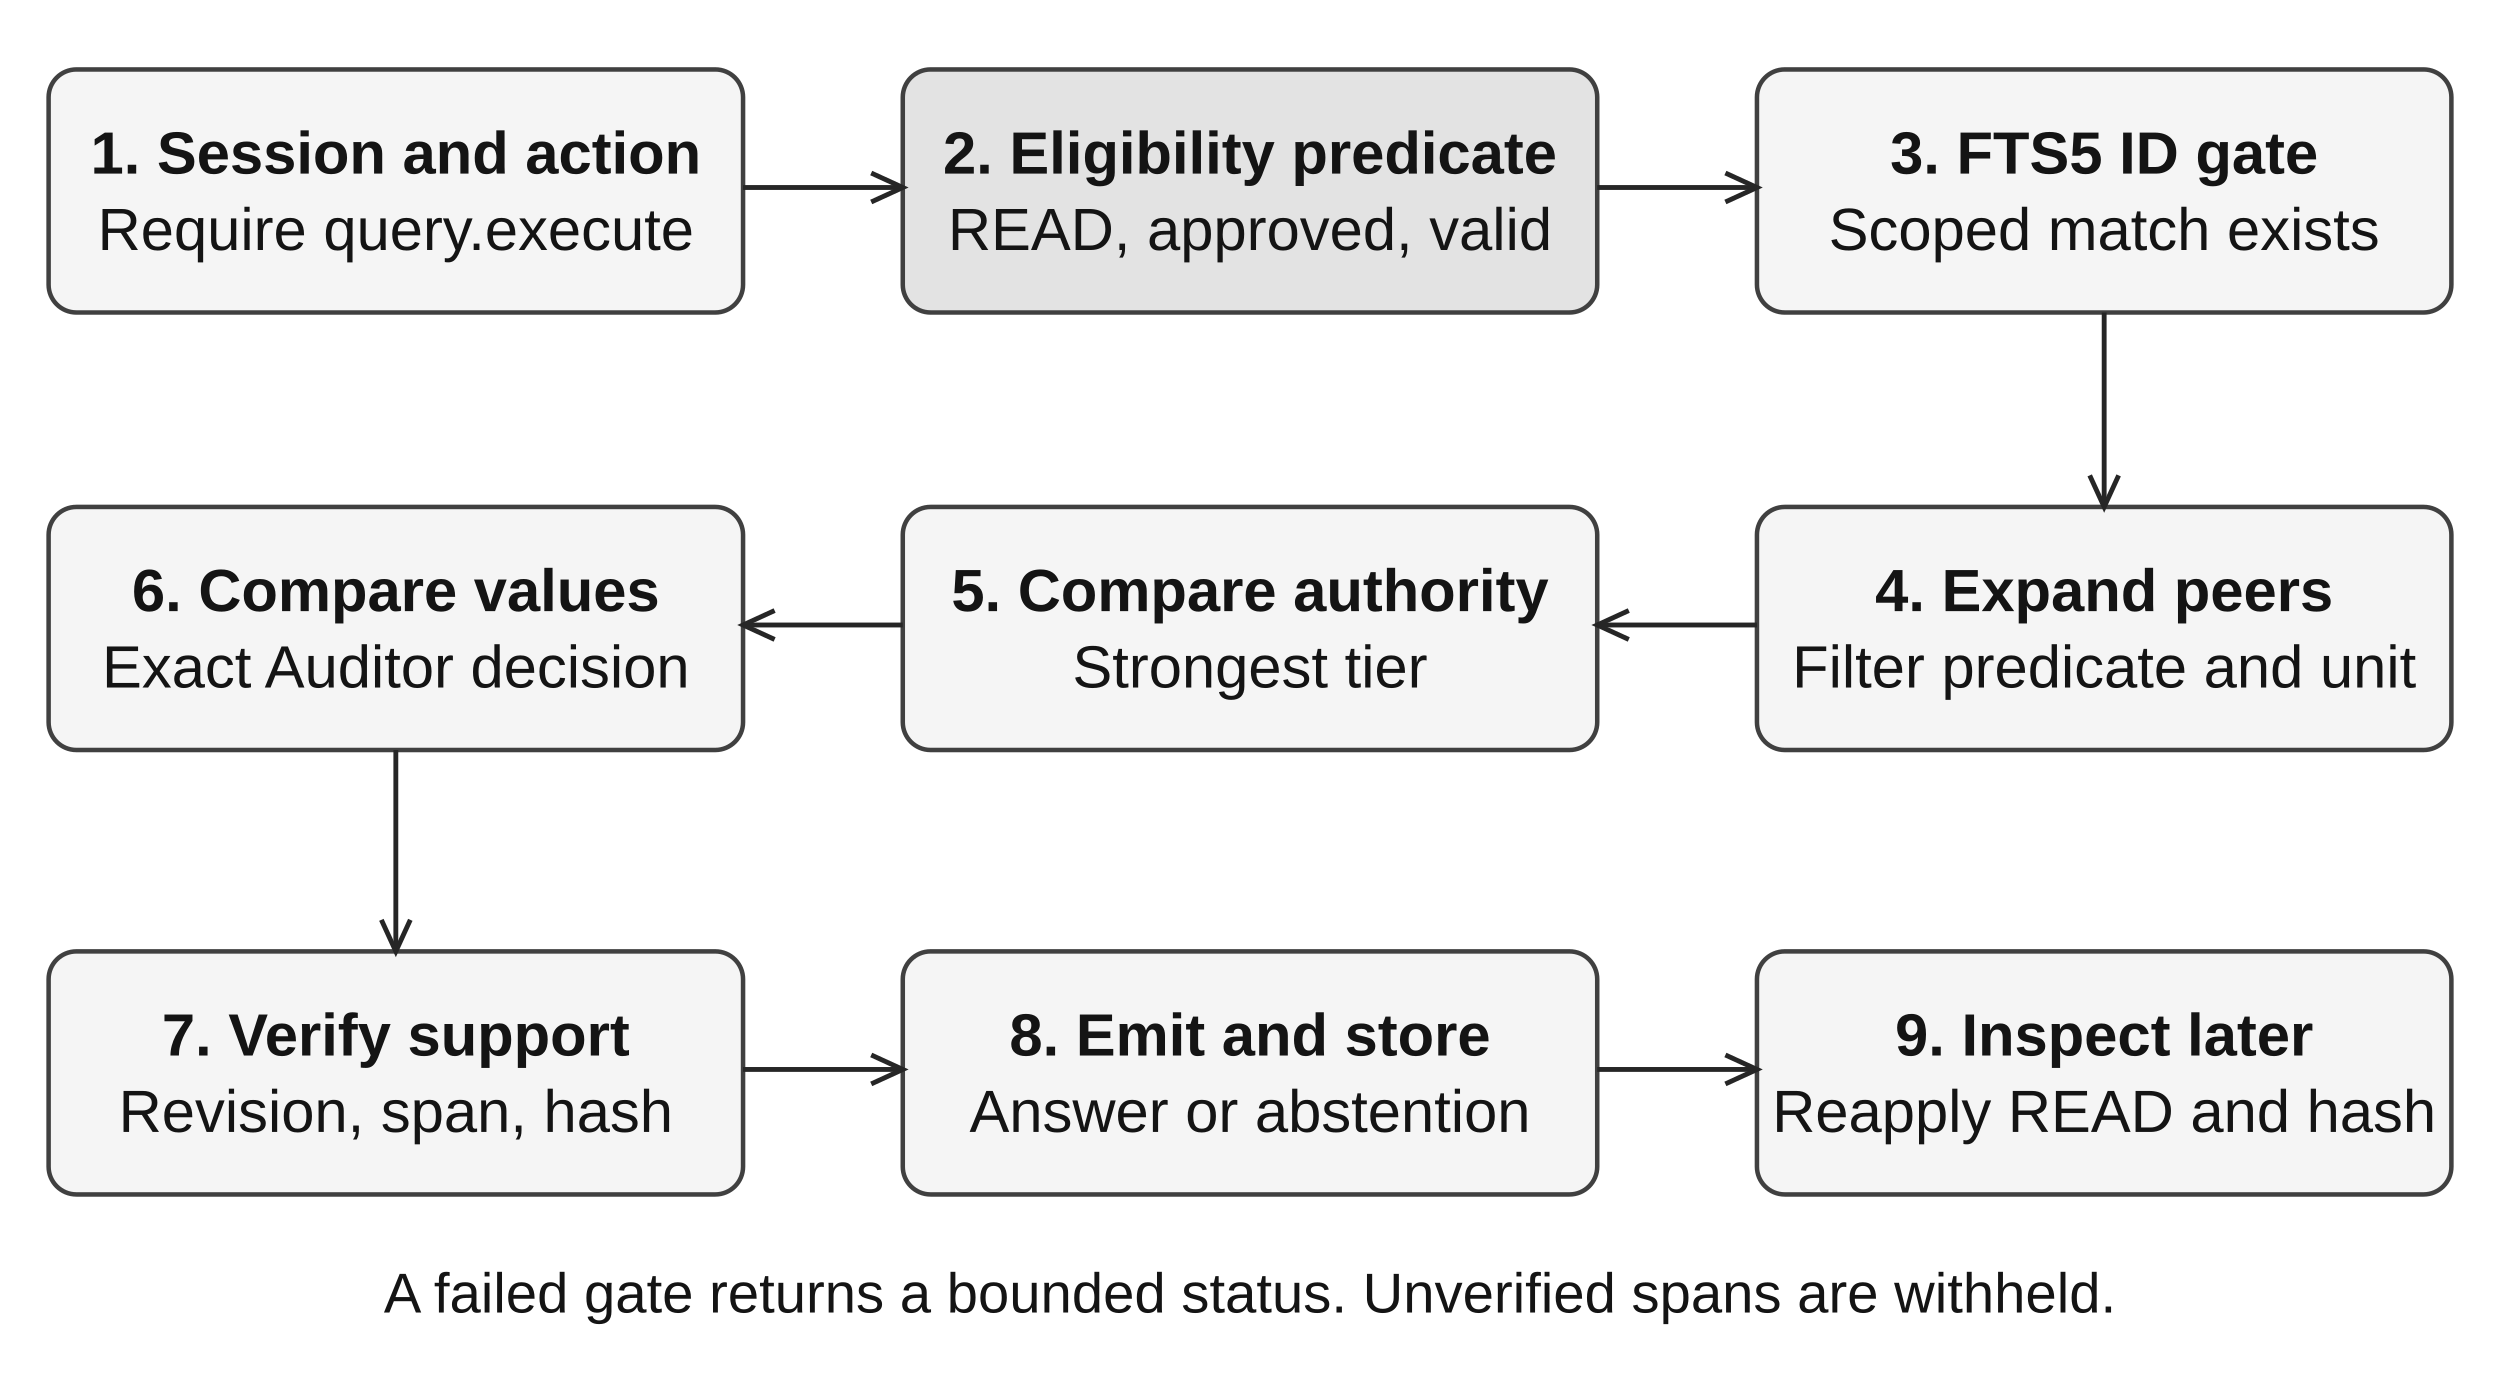
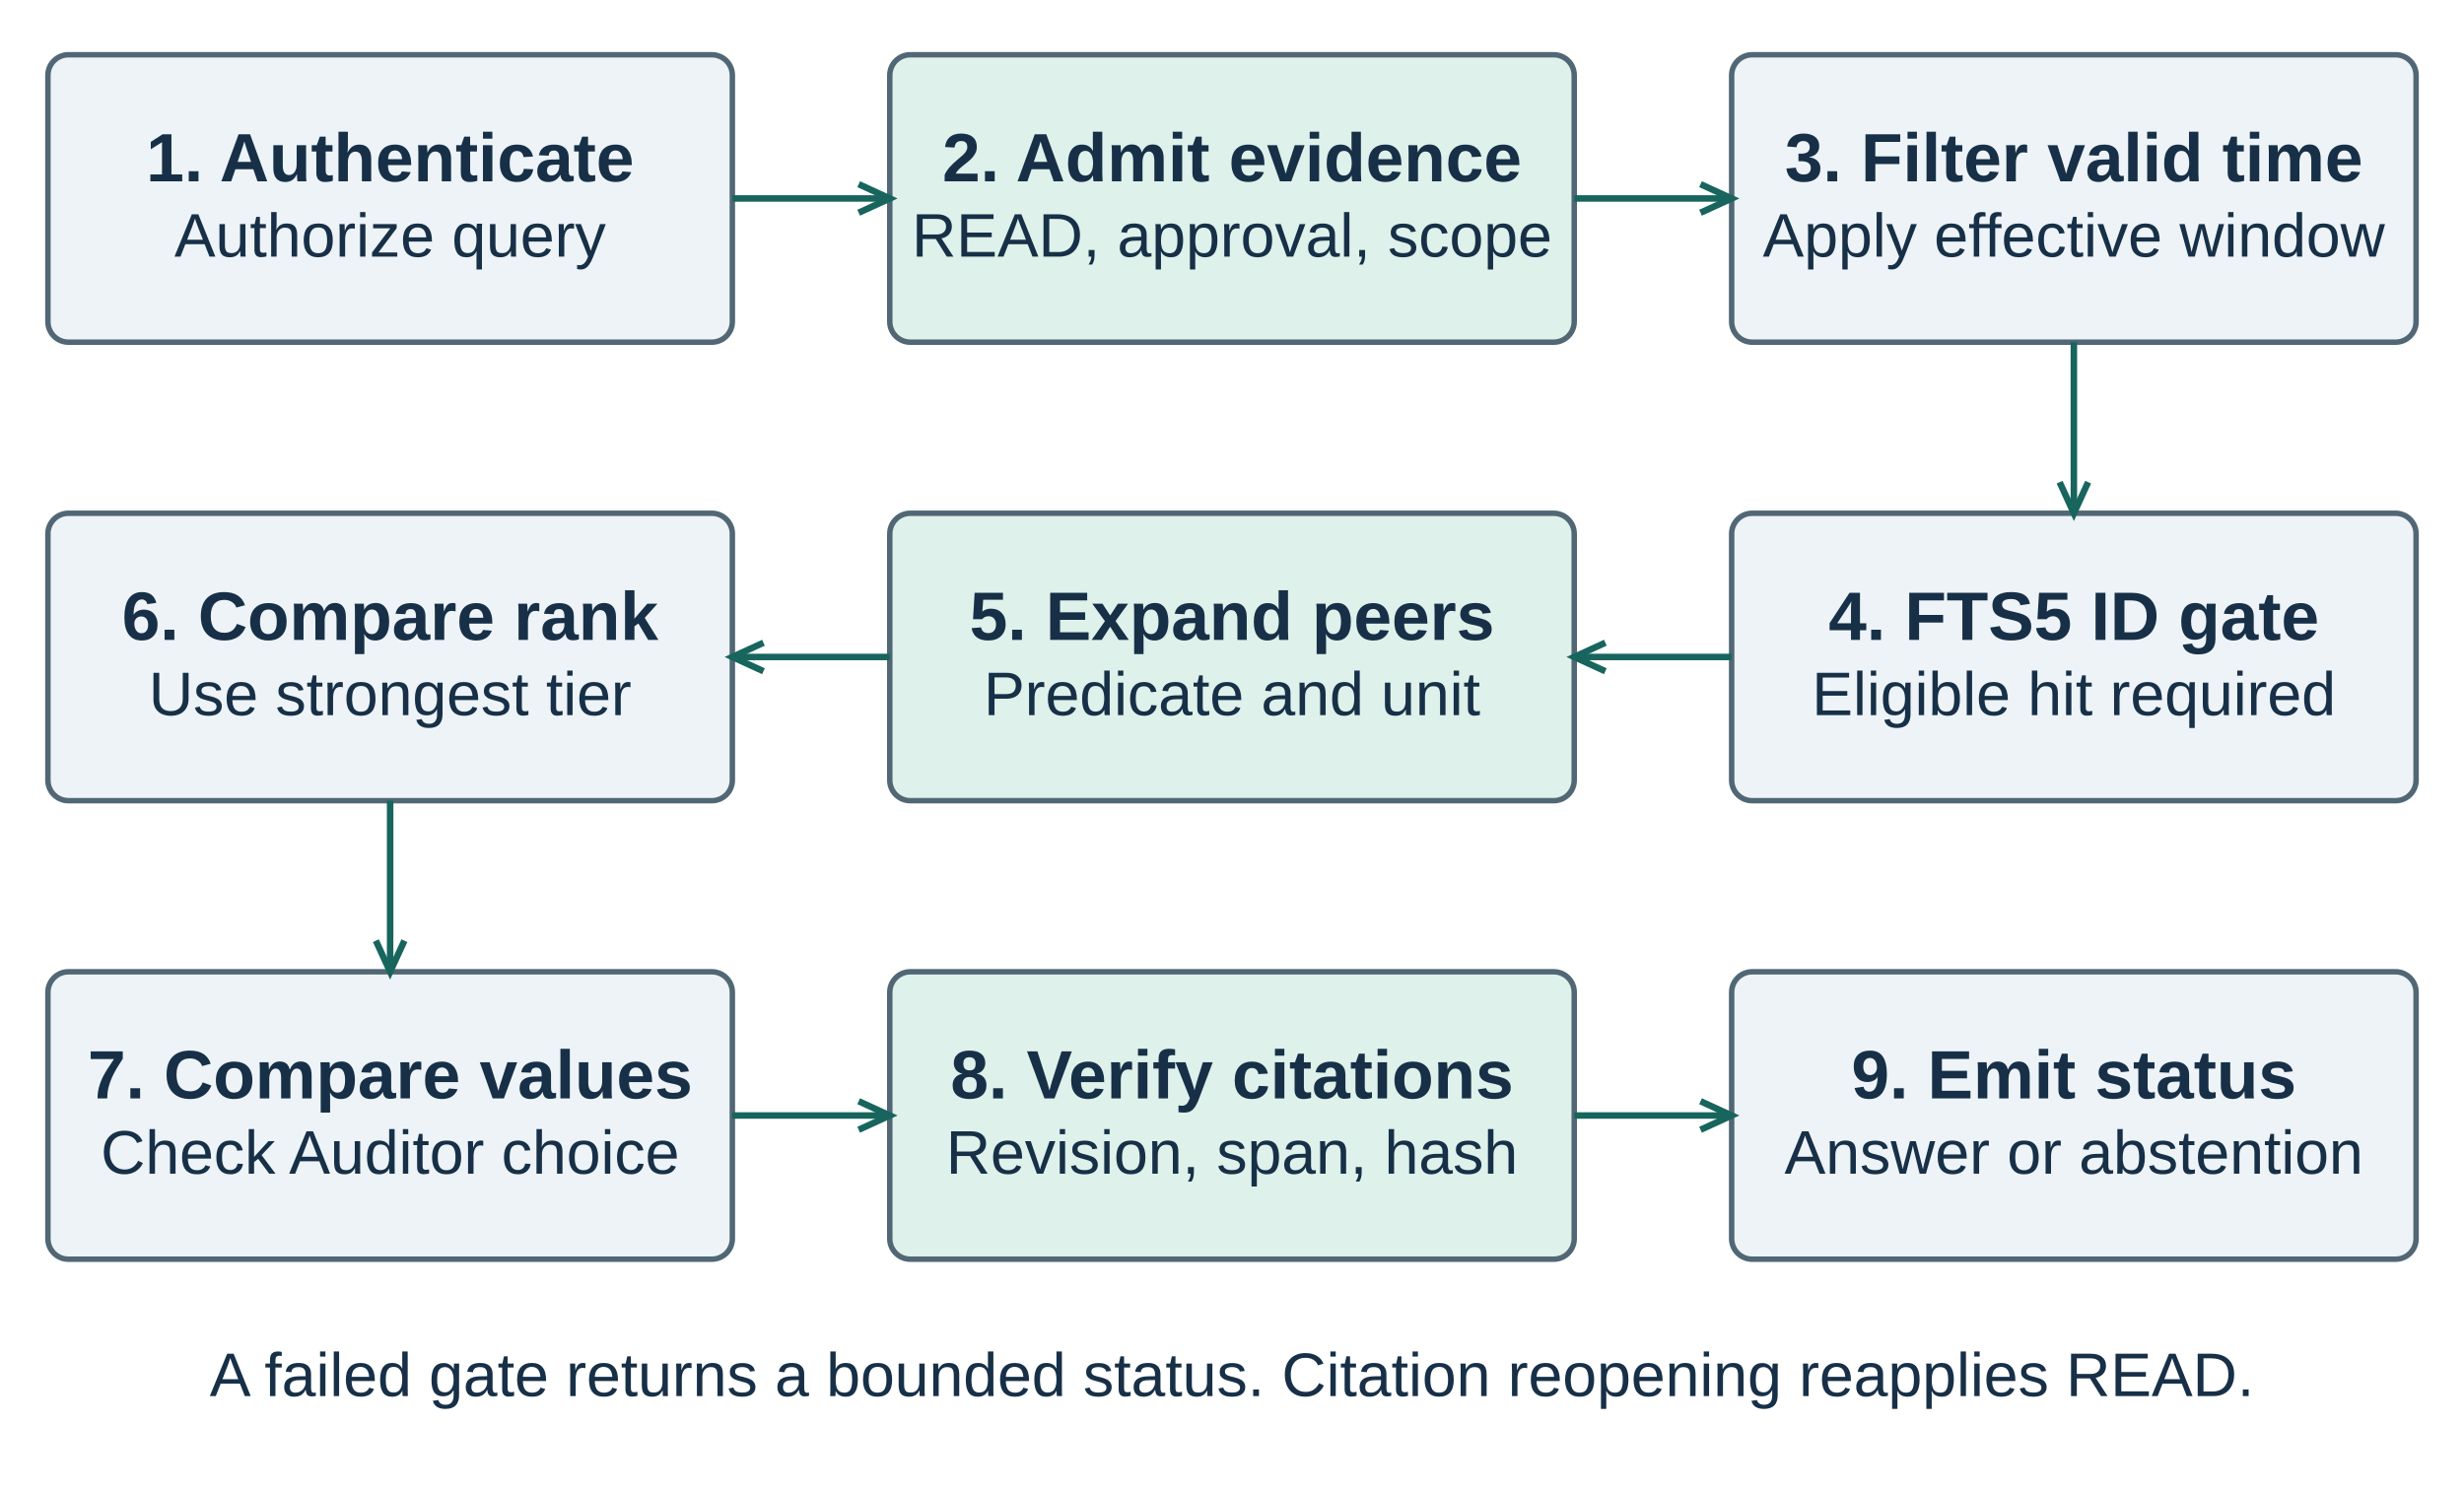
- <svg xmlns="http://www.w3.org/2000/svg" width="360" height="198" viewBox="0 0 360 198" role="img">
-   <rect x="7" y="10" width="100" height="35" rx="4" fill="rgb(245,245,245)" stroke="#404040" stroke-width=".65" />
-   <text x="57.0" y="25.0" fill="#141414" text-anchor="middle" font-family="Arial,sans-serif" font-size="8.6" font-weight="700">1. Session and action</text>
-   <text x="57.0" y="36.0" fill="#141414" text-anchor="middle" font-family="Arial,sans-serif" font-size="8.6" font-weight="400">Require query.execute</text>
-   <rect x="130" y="10" width="100" height="35" rx="4" fill="rgb(227,227,227)" stroke="#404040" stroke-width=".65" />
-   <text x="180.0" y="25.0" fill="#141414" text-anchor="middle" font-family="Arial,sans-serif" font-size="8.6" font-weight="700">2. Eligibility predicate</text>
-   <text x="180.0" y="36.0" fill="#141414" text-anchor="middle" font-family="Arial,sans-serif" font-size="8.6" font-weight="400">READ, approved, valid</text>
-   <rect x="253" y="10" width="100" height="35" rx="4" fill="rgb(245,245,245)" stroke="#404040" stroke-width=".65" />
-   <text x="303.0" y="25.0" fill="#141414" text-anchor="middle" font-family="Arial,sans-serif" font-size="8.6" font-weight="700">3. FTS5 ID gate</text>
-   <text x="303.0" y="36.0" fill="#141414" text-anchor="middle" font-family="Arial,sans-serif" font-size="8.6" font-weight="400">Scoped match exists</text>
-   <rect x="253" y="73" width="100" height="35" rx="4" fill="rgb(245,245,245)" stroke="#404040" stroke-width=".65" />
-   <text x="303.0" y="88.0" fill="#141414" text-anchor="middle" font-family="Arial,sans-serif" font-size="8.6" font-weight="700">4. Expand peers</text>
-   <text x="303.0" y="99.0" fill="#141414" text-anchor="middle" font-family="Arial,sans-serif" font-size="8.6" font-weight="400">Filter predicate and unit</text>
-   <rect x="130" y="73" width="100" height="35" rx="4" fill="rgb(245,245,245)" stroke="#404040" stroke-width=".65" />
-   <text x="180.0" y="88.0" fill="#141414" text-anchor="middle" font-family="Arial,sans-serif" font-size="8.6" font-weight="700">5. Compare authority</text>
-   <text x="180.0" y="99.0" fill="#141414" text-anchor="middle" font-family="Arial,sans-serif" font-size="8.6" font-weight="400">Strongest tier</text>
-   <rect x="7" y="73" width="100" height="35" rx="4" fill="rgb(245,245,245)" stroke="#404040" stroke-width=".65" />
-   <text x="57.0" y="88.0" fill="#141414" text-anchor="middle" font-family="Arial,sans-serif" font-size="8.6" font-weight="700">6. Compare values</text>
-   <text x="57.0" y="99.0" fill="#141414" text-anchor="middle" font-family="Arial,sans-serif" font-size="8.6" font-weight="400">Exact Auditor decision</text>
-   <rect x="7" y="137" width="100" height="35" rx="4" fill="rgb(245,245,245)" stroke="#404040" stroke-width=".65" />
-   <text x="57.0" y="152.0" fill="#141414" text-anchor="middle" font-family="Arial,sans-serif" font-size="8.6" font-weight="700">7. Verify support</text>
-   <text x="57.0" y="163.0" fill="#141414" text-anchor="middle" font-family="Arial,sans-serif" font-size="8.6" font-weight="400">Revision, span, hash</text>
-   <rect x="130" y="137" width="100" height="35" rx="4" fill="rgb(245,245,245)" stroke="#404040" stroke-width=".65" />
-   <text x="180.0" y="152.0" fill="#141414" text-anchor="middle" font-family="Arial,sans-serif" font-size="8.6" font-weight="700">8. Emit and store</text>
-   <text x="180.0" y="163.0" fill="#141414" text-anchor="middle" font-family="Arial,sans-serif" font-size="8.6" font-weight="400">Answer or abstention</text>
-   <rect x="253" y="137" width="100" height="35" rx="4" fill="rgb(245,245,245)" stroke="#404040" stroke-width=".65" />
-   <text x="303.0" y="152.0" fill="#141414" text-anchor="middle" font-family="Arial,sans-serif" font-size="8.6" font-weight="700">9. Inspect later</text>
-   <text x="303.0" y="163.0" fill="#141414" text-anchor="middle" font-family="Arial,sans-serif" font-size="8.6" font-weight="400">Reapply READ and hash</text>
-   <polyline points="107,27 130,27" fill="none" stroke="#262626" stroke-width=".7" />
-   <polyline points="125.455,24.916 130,27 125.455,29.084" fill="none" stroke="#262626" stroke-width=".7" />
-   <polyline points="230,27 253,27" fill="none" stroke="#262626" stroke-width=".7" />
-   <polyline points="248.455,24.916 253,27 248.455,29.084" fill="none" stroke="#262626" stroke-width=".7" />
-   <polyline points="303,45 303,73" fill="none" stroke="#262626" stroke-width=".7" />
-   <polyline points="305.084,68.455 303,73 300.916,68.455" fill="none" stroke="#262626" stroke-width=".7" />
-   <polyline points="253,90 230,90" fill="none" stroke="#262626" stroke-width=".7" />
-   <polyline points="234.545,92.084 230,90 234.545,87.916" fill="none" stroke="#262626" stroke-width=".7" />
-   <polyline points="130,90 107,90" fill="none" stroke="#262626" stroke-width=".7" />
-   <polyline points="111.545,92.084 107,90 111.545,87.916" fill="none" stroke="#262626" stroke-width=".7" />
-   <polyline points="57,108 57,137" fill="none" stroke="#262626" stroke-width=".7" />
-   <polyline points="59.084,132.455 57,137 54.916,132.455" fill="none" stroke="#262626" stroke-width=".7" />
-   <polyline points="107,154 130,154" fill="none" stroke="#262626" stroke-width=".7" />
-   <polyline points="125.455,151.916 130,154 125.455,156.084" fill="none" stroke="#262626" stroke-width=".7" />
-   <polyline points="230,154 253,154" fill="none" stroke="#262626" stroke-width=".7" />
-   <polyline points="248.455,151.916 253,154 248.455,156.084" fill="none" stroke="#262626" stroke-width=".7" />
-   <text x="180" y="189" fill="#141414" text-anchor="middle" font-family="Arial,sans-serif" font-size="8.1" font-weight="400">A failed gate returns a bounded status. Unverified spans are withheld.</text>
+ <svg xmlns="http://www.w3.org/2000/svg" width="360" height="218" viewBox="0 0 360 218" role="img">
+   <rect x="7" y="8" width="100" height="42" rx="3" fill="#edf3f7" stroke="#516775" stroke-width=".8" />
+   <text x="57.0" y="26.5" fill="#173047" text-anchor="middle" font-family="Arial,sans-serif" font-size="10" font-weight="700">1. Authenticate</text>
+   <text x="57.0" y="37.5" fill="#173047" text-anchor="middle" font-family="Arial,sans-serif" font-size="9" font-weight="400">Authorize query</text>
+   <rect x="130" y="8" width="100" height="42" rx="3" fill="#def1ea" stroke="#516775" stroke-width=".8" />
+   <text x="180.0" y="26.5" fill="#173047" text-anchor="middle" font-family="Arial,sans-serif" font-size="10" font-weight="700">2. Admit evidence</text>
+   <text x="180.0" y="37.5" fill="#173047" text-anchor="middle" font-family="Arial,sans-serif" font-size="9" font-weight="400">READ, approval, scope</text>
+   <rect x="253" y="8" width="100" height="42" rx="3" fill="#edf3f7" stroke="#516775" stroke-width=".8" />
+   <text x="303.0" y="26.5" fill="#173047" text-anchor="middle" font-family="Arial,sans-serif" font-size="10" font-weight="700">3. Filter valid time</text>
+   <text x="303.0" y="37.5" fill="#173047" text-anchor="middle" font-family="Arial,sans-serif" font-size="9" font-weight="400">Apply effective window</text>
+   <rect x="253" y="75" width="100" height="42" rx="3" fill="#edf3f7" stroke="#516775" stroke-width=".8" />
+   <text x="303.0" y="93.5" fill="#173047" text-anchor="middle" font-family="Arial,sans-serif" font-size="10" font-weight="700">4. FTS5 ID gate</text>
+   <text x="303.0" y="104.5" fill="#173047" text-anchor="middle" font-family="Arial,sans-serif" font-size="9" font-weight="400">Eligible hit required</text>
+   <rect x="130" y="75" width="100" height="42" rx="3" fill="#def1ea" stroke="#516775" stroke-width=".8" />
+   <text x="180.0" y="93.5" fill="#173047" text-anchor="middle" font-family="Arial,sans-serif" font-size="10" font-weight="700">5. Expand peers</text>
+   <text x="180.0" y="104.5" fill="#173047" text-anchor="middle" font-family="Arial,sans-serif" font-size="9" font-weight="400">Predicate and unit</text>
+   <rect x="7" y="75" width="100" height="42" rx="3" fill="#edf3f7" stroke="#516775" stroke-width=".8" />
+   <text x="57.0" y="93.5" fill="#173047" text-anchor="middle" font-family="Arial,sans-serif" font-size="10" font-weight="700">6. Compare rank</text>
+   <text x="57.0" y="104.5" fill="#173047" text-anchor="middle" font-family="Arial,sans-serif" font-size="9" font-weight="400">Use strongest tier</text>
+   <rect x="7" y="142" width="100" height="42" rx="3" fill="#edf3f7" stroke="#516775" stroke-width=".8" />
+   <text x="57.0" y="160.5" fill="#173047" text-anchor="middle" font-family="Arial,sans-serif" font-size="10" font-weight="700">7. Compare values</text>
+   <text x="57.0" y="171.5" fill="#173047" text-anchor="middle" font-family="Arial,sans-serif" font-size="9" font-weight="400">Check Auditor choice</text>
+   <rect x="130" y="142" width="100" height="42" rx="3" fill="#def1ea" stroke="#516775" stroke-width=".8" />
+   <text x="180.0" y="160.5" fill="#173047" text-anchor="middle" font-family="Arial,sans-serif" font-size="10" font-weight="700">8. Verify citations</text>
+   <text x="180.0" y="171.5" fill="#173047" text-anchor="middle" font-family="Arial,sans-serif" font-size="9" font-weight="400">Revision, span, hash</text>
+   <rect x="253" y="142" width="100" height="42" rx="3" fill="#edf3f7" stroke="#516775" stroke-width=".8" />
+   <text x="303.0" y="160.5" fill="#173047" text-anchor="middle" font-family="Arial,sans-serif" font-size="10" font-weight="700">9. Emit status</text>
+   <text x="303.0" y="171.5" fill="#173047" text-anchor="middle" font-family="Arial,sans-serif" font-size="9" font-weight="400">Answer or abstention</text>
+   <polyline points="107,29 130,29" fill="none" stroke="#17655d" stroke-width=".95" />
+   <polyline points="125.455,26.916 130,29 125.455,31.084" fill="none" stroke="#17655d" stroke-width=".95" />
+   <polyline points="230,29 253,29" fill="none" stroke="#17655d" stroke-width=".95" />
+   <polyline points="248.455,26.916 253,29 248.455,31.084" fill="none" stroke="#17655d" stroke-width=".95" />
+   <polyline points="303,50 303,75" fill="none" stroke="#17655d" stroke-width=".95" />
+   <polyline points="305.084,70.455 303,75 300.916,70.455" fill="none" stroke="#17655d" stroke-width=".95" />
+   <polyline points="253,96 230,96" fill="none" stroke="#17655d" stroke-width=".95" />
+   <polyline points="234.545,98.084 230,96 234.545,93.916" fill="none" stroke="#17655d" stroke-width=".95" />
+   <polyline points="130,96 107,96" fill="none" stroke="#17655d" stroke-width=".95" />
+   <polyline points="111.545,98.084 107,96 111.545,93.916" fill="none" stroke="#17655d" stroke-width=".95" />
+   <polyline points="57,117 57,142" fill="none" stroke="#17655d" stroke-width=".95" />
+   <polyline points="59.084,137.455 57,142 54.916,137.455" fill="none" stroke="#17655d" stroke-width=".95" />
+   <polyline points="107,163 130,163" fill="none" stroke="#17655d" stroke-width=".95" />
+   <polyline points="125.455,160.916 130,163 125.455,165.084" fill="none" stroke="#17655d" stroke-width=".95" />
+   <polyline points="230,163 253,163" fill="none" stroke="#17655d" stroke-width=".95" />
+   <polyline points="248.455,160.916 253,163 248.455,165.084" fill="none" stroke="#17655d" stroke-width=".95" />
+   <text x="180" y="204" fill="#173047" text-anchor="middle" font-family="Arial,sans-serif" font-size="9" font-weight="400">A failed gate returns a bounded status. Citation reopening reapplies READ.</text>
</svg>
